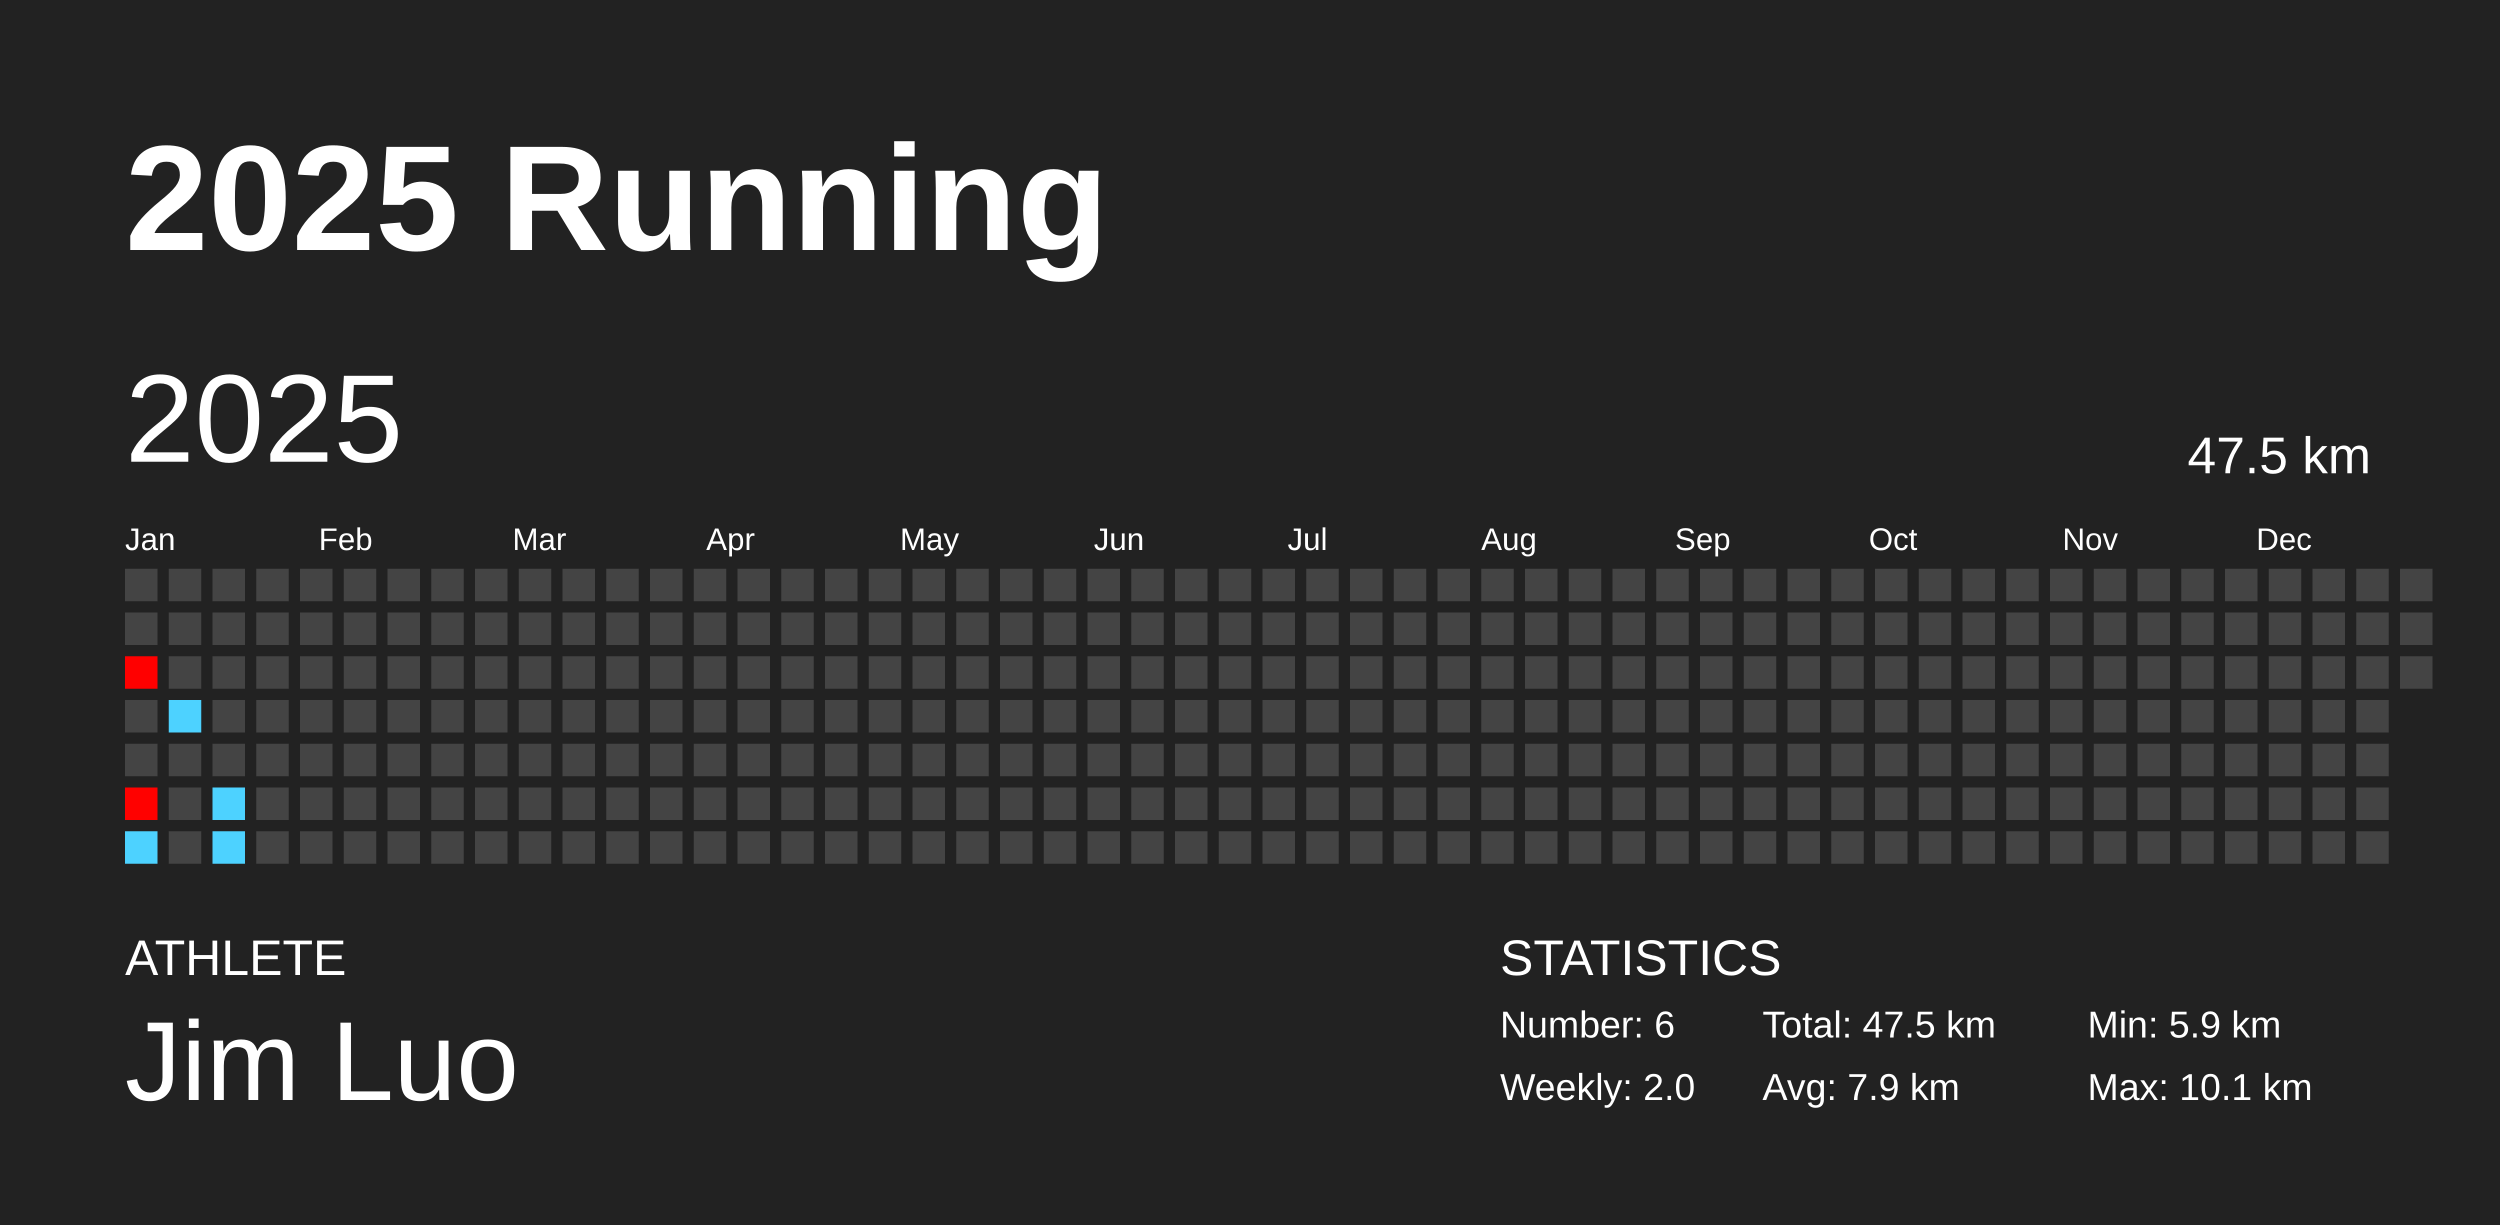
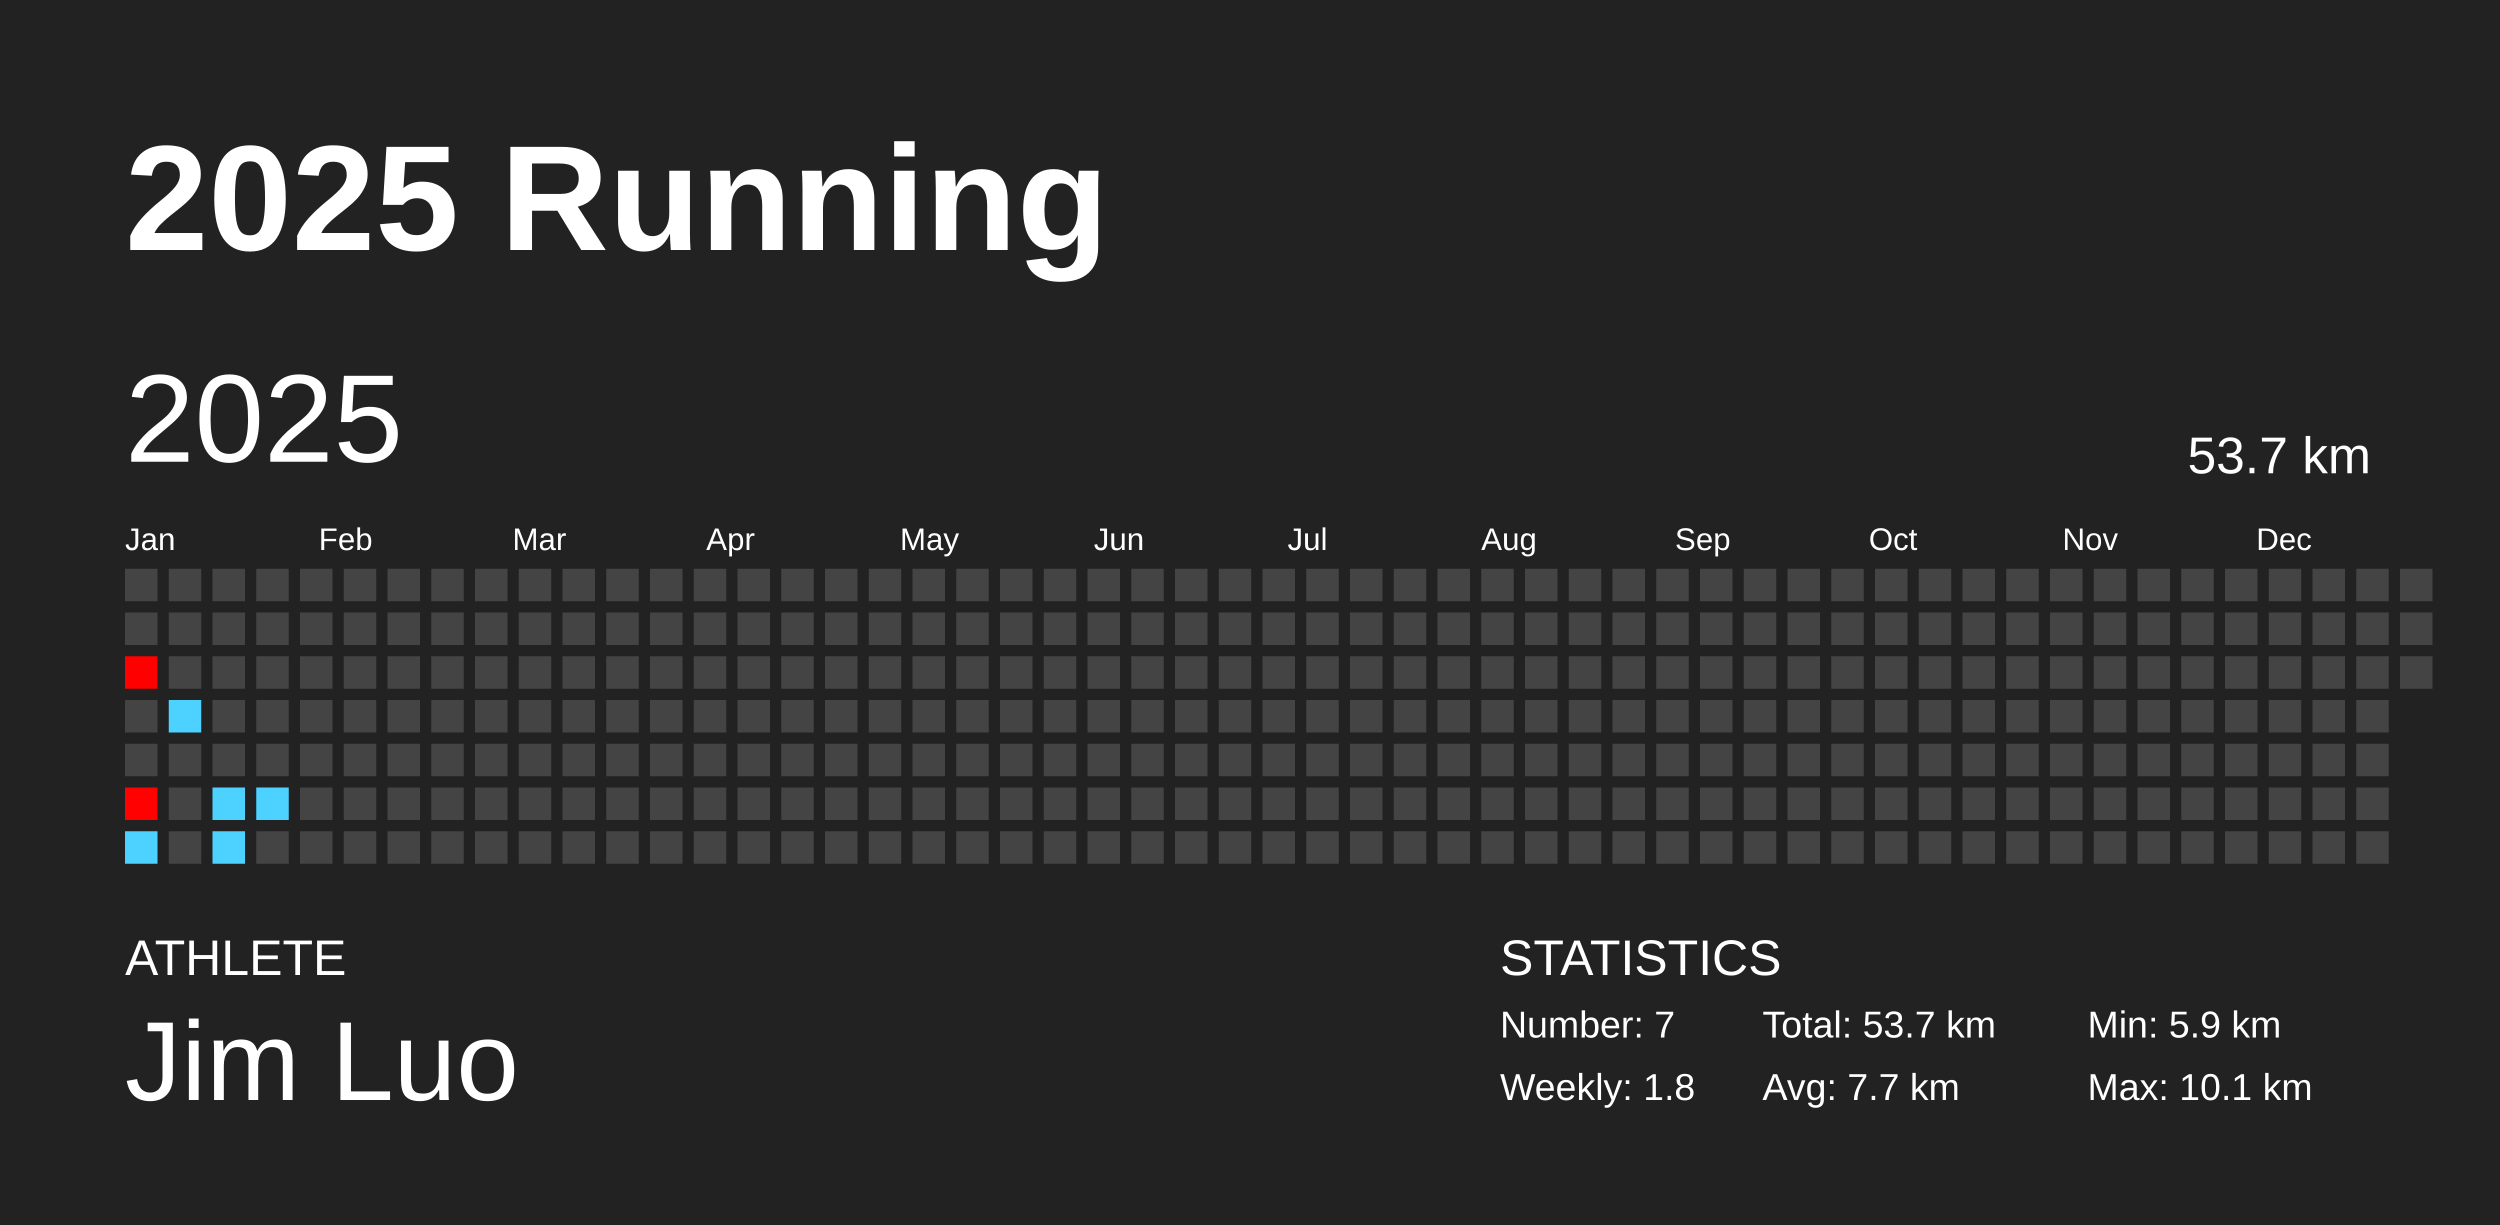
<svg xmlns="http://www.w3.org/2000/svg" baseProfile="full" height="98mm" version="1.1" viewBox="0,0,200,98" width="200mm">
  <defs />
  <rect fill="#222222" height="98" width="200" x="0" y="0" />
  <text fill="#FFFFFF" style="font-size:12px; font-family:Arial; font-weight:bold;" x="10" y="20">2025 Running</text>
  <text fill="#FFFFFF" style="font-size:4px; font-family:Arial" x="10" y="78">ATHLETE</text>
  <text fill="#FFFFFF" style="font-size:9px; font-family:Arial" x="10" y="88">Jim Luo</text>
  <text fill="#FFFFFF" style="font-size:4px; font-family:Arial" x="120" y="78">STATISTICS</text>
-   <text fill="#FFFFFF" style="font-size:3px; font-family:Arial" x="120" y="83">Number: 6</text>
-   <text fill="#FFFFFF" style="font-size:3px; font-family:Arial" x="120" y="88">Weekly: 2.0</text>
-   <text fill="#FFFFFF" style="font-size:3px; font-family:Arial" x="141" y="83">Total: 47.5 km</text>
-   <text fill="#FFFFFF" style="font-size:3px; font-family:Arial" x="141" y="88">Avg: 7.9 km</text>
+   <text fill="#FFFFFF" style="font-size:3px; font-family:Arial" x="120" y="83">Number: 7</text>
+   <text fill="#FFFFFF" style="font-size:3px; font-family:Arial" x="120" y="88">Weekly: 1.8</text>
+   <text fill="#FFFFFF" style="font-size:3px; font-family:Arial" x="141" y="83">Total: 53.7 km</text>
+   <text fill="#FFFFFF" style="font-size:3px; font-family:Arial" x="141" y="88">Avg: 7.7 km</text>
  <text fill="#FFFFFF" style="font-size:3px; font-family:Arial" x="167" y="83">Min: 5.9 km</text>
  <text fill="#FFFFFF" style="font-size:3px; font-family:Arial" x="167" y="88">Max: 10.1 km</text>
  <text dominant-baseline="hanging" fill="#FFFFFF" style="font-size:10.0px; font-family:Arial;" x="10" y="30">2025</text>
-   <text dominant-baseline="hanging" fill="#FFFFFF" style="font-size:4.125px; font-family:Arial;" x="175" y="35">47.5 km</text>
+   <text dominant-baseline="hanging" fill="#FFFFFF" style="font-size:4.125px; font-family:Arial;" x="175" y="35">53.7 km</text>
  <text fill="#FFFFFF" style="font-size:2.5px; font-family:Arial" x="10.0" y="44">Jan</text>
  <text fill="#FFFFFF" style="font-size:2.5px; font-family:Arial" x="25.5" y="44">Feb</text>
  <text fill="#FFFFFF" style="font-size:2.5px; font-family:Arial" x="41.0" y="44">Mar</text>
  <text fill="#FFFFFF" style="font-size:2.5px; font-family:Arial" x="56.5" y="44">Apr</text>
  <text fill="#FFFFFF" style="font-size:2.5px; font-family:Arial" x="72.0" y="44">May</text>
  <text fill="#FFFFFF" style="font-size:2.5px; font-family:Arial" x="87.5" y="44">Jun</text>
  <text fill="#FFFFFF" style="font-size:2.5px; font-family:Arial" x="103.0" y="44">Jul</text>
  <text fill="#FFFFFF" style="font-size:2.5px; font-family:Arial" x="118.5" y="44">Aug</text>
  <text fill="#FFFFFF" style="font-size:2.5px; font-family:Arial" x="134.0" y="44">Sep</text>
  <text fill="#FFFFFF" style="font-size:2.5px; font-family:Arial" x="149.5" y="44">Oct</text>
  <text fill="#FFFFFF" style="font-size:2.5px; font-family:Arial" x="165.0" y="44">Nov</text>
  <text fill="#FFFFFF" style="font-size:2.5px; font-family:Arial" x="180.5" y="44">Dec</text>
  <rect fill="#444444" height="2.6" width="2.6" x="10.0" y="45.5" />
  <rect fill="#444444" height="2.6" width="2.6" x="10.0" y="49.0" />
  <rect fill="#ff0000" height="2.6" width="2.6" x="10.0" y="52.5" />
  <rect fill="#444444" height="2.6" width="2.6" x="10.0" y="56.0" />
  <rect fill="#444444" height="2.6" width="2.6" x="10.0" y="59.5" />
  <rect fill="#ff0100" height="2.6" width="2.6" x="10.0" y="63.0" />
  <rect fill="#4dd2ff" height="2.6" width="2.6" x="10.0" y="66.5" />
  <rect fill="#444444" height="2.6" width="2.6" x="13.5" y="45.5" />
  <rect fill="#444444" height="2.6" width="2.6" x="13.5" y="49.0" />
  <rect fill="#444444" height="2.6" width="2.6" x="13.5" y="52.5" />
  <rect fill="#4dd2ff" height="2.6" width="2.6" x="13.5" y="56.0" />
  <rect fill="#444444" height="2.6" width="2.6" x="13.5" y="59.5" />
  <rect fill="#444444" height="2.6" width="2.6" x="13.5" y="63.0" />
  <rect fill="#444444" height="2.6" width="2.6" x="13.5" y="66.5" />
  <rect fill="#444444" height="2.6" width="2.6" x="17.0" y="45.5" />
  <rect fill="#444444" height="2.6" width="2.6" x="17.0" y="49.0" />
  <rect fill="#444444" height="2.6" width="2.6" x="17.0" y="52.5" />
  <rect fill="#444444" height="2.6" width="2.6" x="17.0" y="56.0" />
  <rect fill="#444444" height="2.6" width="2.6" x="17.0" y="59.5" />
  <rect fill="#4dd2ff" height="2.6" width="2.6" x="17.0" y="63.0" />
  <rect fill="#4dd2ff" height="2.6" width="2.6" x="17.0" y="66.5" />
  <rect fill="#444444" height="2.6" width="2.6" x="20.5" y="45.5" />
  <rect fill="#444444" height="2.6" width="2.6" x="20.5" y="49.0" />
  <rect fill="#444444" height="2.6" width="2.6" x="20.5" y="52.5" />
  <rect fill="#444444" height="2.6" width="2.6" x="20.5" y="56.0" />
  <rect fill="#444444" height="2.6" width="2.6" x="20.5" y="59.5" />
-   <rect fill="#444444" height="2.6" width="2.6" x="20.5" y="63.0" />
+   <rect fill="#4dd2ff" height="2.6" width="2.6" x="20.5" y="63.0" />
  <rect fill="#444444" height="2.6" width="2.6" x="20.5" y="66.5" />
  <rect fill="#444444" height="2.6" width="2.6" x="24.0" y="45.5" />
  <rect fill="#444444" height="2.6" width="2.6" x="24.0" y="49.0" />
  <rect fill="#444444" height="2.6" width="2.6" x="24.0" y="52.5" />
  <rect fill="#444444" height="2.6" width="2.6" x="24.0" y="56.0" />
  <rect fill="#444444" height="2.6" width="2.6" x="24.0" y="59.5" />
  <rect fill="#444444" height="2.6" width="2.6" x="24.0" y="63.0" />
  <rect fill="#444444" height="2.6" width="2.6" x="24.0" y="66.5" />
  <rect fill="#444444" height="2.6" width="2.6" x="27.5" y="45.5" />
  <rect fill="#444444" height="2.6" width="2.6" x="27.5" y="49.0" />
  <rect fill="#444444" height="2.6" width="2.6" x="27.5" y="52.5" />
  <rect fill="#444444" height="2.6" width="2.6" x="27.5" y="56.0" />
  <rect fill="#444444" height="2.6" width="2.6" x="27.5" y="59.5" />
  <rect fill="#444444" height="2.6" width="2.6" x="27.5" y="63.0" />
  <rect fill="#444444" height="2.6" width="2.6" x="27.5" y="66.5" />
  <rect fill="#444444" height="2.6" width="2.6" x="31.0" y="45.5" />
  <rect fill="#444444" height="2.6" width="2.6" x="31.0" y="49.0" />
  <rect fill="#444444" height="2.6" width="2.6" x="31.0" y="52.5" />
  <rect fill="#444444" height="2.6" width="2.6" x="31.0" y="56.0" />
  <rect fill="#444444" height="2.6" width="2.6" x="31.0" y="59.5" />
  <rect fill="#444444" height="2.6" width="2.6" x="31.0" y="63.0" />
  <rect fill="#444444" height="2.6" width="2.6" x="31.0" y="66.5" />
  <rect fill="#444444" height="2.6" width="2.6" x="34.5" y="45.5" />
  <rect fill="#444444" height="2.6" width="2.6" x="34.5" y="49.0" />
  <rect fill="#444444" height="2.6" width="2.6" x="34.5" y="52.5" />
  <rect fill="#444444" height="2.6" width="2.6" x="34.5" y="56.0" />
  <rect fill="#444444" height="2.6" width="2.6" x="34.5" y="59.5" />
  <rect fill="#444444" height="2.6" width="2.6" x="34.5" y="63.0" />
  <rect fill="#444444" height="2.6" width="2.6" x="34.5" y="66.5" />
  <rect fill="#444444" height="2.6" width="2.6" x="38.0" y="45.5" />
  <rect fill="#444444" height="2.6" width="2.6" x="38.0" y="49.0" />
  <rect fill="#444444" height="2.6" width="2.6" x="38.0" y="52.5" />
  <rect fill="#444444" height="2.6" width="2.6" x="38.0" y="56.0" />
  <rect fill="#444444" height="2.6" width="2.6" x="38.0" y="59.5" />
  <rect fill="#444444" height="2.6" width="2.6" x="38.0" y="63.0" />
  <rect fill="#444444" height="2.6" width="2.6" x="38.0" y="66.5" />
  <rect fill="#444444" height="2.6" width="2.6" x="41.5" y="45.5" />
  <rect fill="#444444" height="2.6" width="2.6" x="41.5" y="49.0" />
  <rect fill="#444444" height="2.6" width="2.6" x="41.5" y="52.5" />
  <rect fill="#444444" height="2.6" width="2.6" x="41.5" y="56.0" />
  <rect fill="#444444" height="2.6" width="2.6" x="41.5" y="59.5" />
  <rect fill="#444444" height="2.6" width="2.6" x="41.5" y="63.0" />
  <rect fill="#444444" height="2.6" width="2.6" x="41.5" y="66.5" />
  <rect fill="#444444" height="2.6" width="2.6" x="45.0" y="45.5" />
  <rect fill="#444444" height="2.6" width="2.6" x="45.0" y="49.0" />
  <rect fill="#444444" height="2.6" width="2.6" x="45.0" y="52.5" />
  <rect fill="#444444" height="2.6" width="2.6" x="45.0" y="56.0" />
  <rect fill="#444444" height="2.6" width="2.6" x="45.0" y="59.5" />
  <rect fill="#444444" height="2.6" width="2.6" x="45.0" y="63.0" />
  <rect fill="#444444" height="2.6" width="2.6" x="45.0" y="66.5" />
  <rect fill="#444444" height="2.6" width="2.6" x="48.5" y="45.5" />
  <rect fill="#444444" height="2.6" width="2.6" x="48.5" y="49.0" />
  <rect fill="#444444" height="2.6" width="2.6" x="48.5" y="52.5" />
  <rect fill="#444444" height="2.6" width="2.6" x="48.5" y="56.0" />
  <rect fill="#444444" height="2.6" width="2.6" x="48.5" y="59.5" />
  <rect fill="#444444" height="2.6" width="2.6" x="48.5" y="63.0" />
  <rect fill="#444444" height="2.6" width="2.6" x="48.5" y="66.5" />
  <rect fill="#444444" height="2.6" width="2.6" x="52.0" y="45.5" />
  <rect fill="#444444" height="2.6" width="2.6" x="52.0" y="49.0" />
  <rect fill="#444444" height="2.6" width="2.6" x="52.0" y="52.5" />
  <rect fill="#444444" height="2.6" width="2.6" x="52.0" y="56.0" />
  <rect fill="#444444" height="2.6" width="2.6" x="52.0" y="59.5" />
  <rect fill="#444444" height="2.6" width="2.6" x="52.0" y="63.0" />
  <rect fill="#444444" height="2.6" width="2.6" x="52.0" y="66.5" />
  <rect fill="#444444" height="2.6" width="2.6" x="55.5" y="45.5" />
  <rect fill="#444444" height="2.6" width="2.6" x="55.5" y="49.0" />
  <rect fill="#444444" height="2.6" width="2.6" x="55.5" y="52.5" />
  <rect fill="#444444" height="2.6" width="2.6" x="55.5" y="56.0" />
  <rect fill="#444444" height="2.6" width="2.6" x="55.5" y="59.5" />
  <rect fill="#444444" height="2.6" width="2.6" x="55.5" y="63.0" />
  <rect fill="#444444" height="2.6" width="2.6" x="55.5" y="66.5" />
  <rect fill="#444444" height="2.6" width="2.6" x="59.0" y="45.5" />
  <rect fill="#444444" height="2.6" width="2.6" x="59.0" y="49.0" />
  <rect fill="#444444" height="2.6" width="2.6" x="59.0" y="52.5" />
  <rect fill="#444444" height="2.6" width="2.6" x="59.0" y="56.0" />
  <rect fill="#444444" height="2.6" width="2.6" x="59.0" y="59.5" />
  <rect fill="#444444" height="2.6" width="2.6" x="59.0" y="63.0" />
  <rect fill="#444444" height="2.6" width="2.6" x="59.0" y="66.5" />
  <rect fill="#444444" height="2.6" width="2.6" x="62.5" y="45.5" />
  <rect fill="#444444" height="2.6" width="2.6" x="62.5" y="49.0" />
  <rect fill="#444444" height="2.6" width="2.6" x="62.5" y="52.5" />
  <rect fill="#444444" height="2.6" width="2.6" x="62.5" y="56.0" />
  <rect fill="#444444" height="2.6" width="2.6" x="62.5" y="59.5" />
  <rect fill="#444444" height="2.6" width="2.6" x="62.5" y="63.0" />
  <rect fill="#444444" height="2.6" width="2.6" x="62.5" y="66.5" />
  <rect fill="#444444" height="2.6" width="2.6" x="66.0" y="45.5" />
  <rect fill="#444444" height="2.6" width="2.6" x="66.0" y="49.0" />
  <rect fill="#444444" height="2.6" width="2.6" x="66.0" y="52.5" />
  <rect fill="#444444" height="2.6" width="2.6" x="66.0" y="56.0" />
  <rect fill="#444444" height="2.6" width="2.6" x="66.0" y="59.5" />
  <rect fill="#444444" height="2.6" width="2.6" x="66.0" y="63.0" />
  <rect fill="#444444" height="2.6" width="2.6" x="66.0" y="66.5" />
  <rect fill="#444444" height="2.6" width="2.6" x="69.5" y="45.5" />
  <rect fill="#444444" height="2.6" width="2.6" x="69.5" y="49.0" />
  <rect fill="#444444" height="2.6" width="2.6" x="69.5" y="52.5" />
  <rect fill="#444444" height="2.6" width="2.6" x="69.5" y="56.0" />
  <rect fill="#444444" height="2.6" width="2.6" x="69.5" y="59.5" />
  <rect fill="#444444" height="2.6" width="2.6" x="69.5" y="63.0" />
  <rect fill="#444444" height="2.6" width="2.6" x="69.5" y="66.5" />
  <rect fill="#444444" height="2.6" width="2.6" x="73.0" y="45.5" />
  <rect fill="#444444" height="2.6" width="2.6" x="73.0" y="49.0" />
  <rect fill="#444444" height="2.6" width="2.6" x="73.0" y="52.5" />
  <rect fill="#444444" height="2.6" width="2.6" x="73.0" y="56.0" />
  <rect fill="#444444" height="2.6" width="2.6" x="73.0" y="59.5" />
  <rect fill="#444444" height="2.6" width="2.6" x="73.0" y="63.0" />
  <rect fill="#444444" height="2.6" width="2.6" x="73.0" y="66.5" />
  <rect fill="#444444" height="2.6" width="2.6" x="76.5" y="45.5" />
  <rect fill="#444444" height="2.6" width="2.6" x="76.5" y="49.0" />
  <rect fill="#444444" height="2.6" width="2.6" x="76.5" y="52.5" />
  <rect fill="#444444" height="2.6" width="2.6" x="76.5" y="56.0" />
  <rect fill="#444444" height="2.6" width="2.6" x="76.5" y="59.5" />
  <rect fill="#444444" height="2.6" width="2.6" x="76.5" y="63.0" />
  <rect fill="#444444" height="2.6" width="2.6" x="76.5" y="66.5" />
  <rect fill="#444444" height="2.6" width="2.6" x="80.0" y="45.5" />
  <rect fill="#444444" height="2.6" width="2.6" x="80.0" y="49.0" />
  <rect fill="#444444" height="2.6" width="2.6" x="80.0" y="52.5" />
  <rect fill="#444444" height="2.6" width="2.6" x="80.0" y="56.0" />
  <rect fill="#444444" height="2.6" width="2.6" x="80.0" y="59.5" />
  <rect fill="#444444" height="2.6" width="2.6" x="80.0" y="63.0" />
  <rect fill="#444444" height="2.6" width="2.6" x="80.0" y="66.5" />
  <rect fill="#444444" height="2.6" width="2.6" x="83.5" y="45.5" />
  <rect fill="#444444" height="2.6" width="2.6" x="83.5" y="49.0" />
  <rect fill="#444444" height="2.6" width="2.6" x="83.5" y="52.5" />
  <rect fill="#444444" height="2.6" width="2.6" x="83.5" y="56.0" />
  <rect fill="#444444" height="2.6" width="2.6" x="83.5" y="59.5" />
  <rect fill="#444444" height="2.6" width="2.6" x="83.5" y="63.0" />
  <rect fill="#444444" height="2.6" width="2.6" x="83.5" y="66.5" />
  <rect fill="#444444" height="2.6" width="2.6" x="87.0" y="45.5" />
  <rect fill="#444444" height="2.6" width="2.6" x="87.0" y="49.0" />
  <rect fill="#444444" height="2.6" width="2.6" x="87.0" y="52.5" />
  <rect fill="#444444" height="2.6" width="2.6" x="87.0" y="56.0" />
  <rect fill="#444444" height="2.6" width="2.6" x="87.0" y="59.5" />
  <rect fill="#444444" height="2.6" width="2.6" x="87.0" y="63.0" />
  <rect fill="#444444" height="2.6" width="2.6" x="87.0" y="66.5" />
  <rect fill="#444444" height="2.6" width="2.6" x="90.5" y="45.5" />
  <rect fill="#444444" height="2.6" width="2.6" x="90.5" y="49.0" />
  <rect fill="#444444" height="2.6" width="2.6" x="90.5" y="52.5" />
  <rect fill="#444444" height="2.6" width="2.6" x="90.5" y="56.0" />
  <rect fill="#444444" height="2.6" width="2.6" x="90.5" y="59.5" />
  <rect fill="#444444" height="2.6" width="2.6" x="90.5" y="63.0" />
  <rect fill="#444444" height="2.6" width="2.6" x="90.5" y="66.5" />
  <rect fill="#444444" height="2.6" width="2.6" x="94.0" y="45.5" />
  <rect fill="#444444" height="2.6" width="2.6" x="94.0" y="49.0" />
  <rect fill="#444444" height="2.6" width="2.6" x="94.0" y="52.5" />
  <rect fill="#444444" height="2.6" width="2.6" x="94.0" y="56.0" />
  <rect fill="#444444" height="2.6" width="2.6" x="94.0" y="59.5" />
  <rect fill="#444444" height="2.6" width="2.6" x="94.0" y="63.0" />
  <rect fill="#444444" height="2.6" width="2.6" x="94.0" y="66.5" />
  <rect fill="#444444" height="2.6" width="2.6" x="97.5" y="45.5" />
  <rect fill="#444444" height="2.6" width="2.6" x="97.5" y="49.0" />
  <rect fill="#444444" height="2.6" width="2.6" x="97.5" y="52.5" />
  <rect fill="#444444" height="2.6" width="2.6" x="97.5" y="56.0" />
  <rect fill="#444444" height="2.6" width="2.6" x="97.5" y="59.5" />
  <rect fill="#444444" height="2.6" width="2.6" x="97.5" y="63.0" />
  <rect fill="#444444" height="2.6" width="2.6" x="97.5" y="66.5" />
  <rect fill="#444444" height="2.6" width="2.6" x="101.0" y="45.5" />
  <rect fill="#444444" height="2.6" width="2.6" x="101.0" y="49.0" />
  <rect fill="#444444" height="2.6" width="2.6" x="101.0" y="52.5" />
  <rect fill="#444444" height="2.6" width="2.6" x="101.0" y="56.0" />
  <rect fill="#444444" height="2.6" width="2.6" x="101.0" y="59.5" />
  <rect fill="#444444" height="2.6" width="2.6" x="101.0" y="63.0" />
  <rect fill="#444444" height="2.6" width="2.6" x="101.0" y="66.5" />
  <rect fill="#444444" height="2.6" width="2.6" x="104.5" y="45.5" />
  <rect fill="#444444" height="2.6" width="2.6" x="104.5" y="49.0" />
  <rect fill="#444444" height="2.6" width="2.6" x="104.5" y="52.5" />
  <rect fill="#444444" height="2.6" width="2.6" x="104.5" y="56.0" />
  <rect fill="#444444" height="2.6" width="2.6" x="104.5" y="59.5" />
  <rect fill="#444444" height="2.6" width="2.6" x="104.5" y="63.0" />
  <rect fill="#444444" height="2.6" width="2.6" x="104.5" y="66.5" />
  <rect fill="#444444" height="2.6" width="2.6" x="108.0" y="45.5" />
  <rect fill="#444444" height="2.6" width="2.6" x="108.0" y="49.0" />
  <rect fill="#444444" height="2.6" width="2.6" x="108.0" y="52.5" />
  <rect fill="#444444" height="2.6" width="2.6" x="108.0" y="56.0" />
  <rect fill="#444444" height="2.6" width="2.6" x="108.0" y="59.5" />
  <rect fill="#444444" height="2.6" width="2.6" x="108.0" y="63.0" />
  <rect fill="#444444" height="2.6" width="2.6" x="108.0" y="66.5" />
  <rect fill="#444444" height="2.6" width="2.6" x="111.5" y="45.5" />
  <rect fill="#444444" height="2.6" width="2.6" x="111.5" y="49.0" />
  <rect fill="#444444" height="2.6" width="2.6" x="111.5" y="52.5" />
  <rect fill="#444444" height="2.6" width="2.6" x="111.5" y="56.0" />
  <rect fill="#444444" height="2.6" width="2.6" x="111.5" y="59.5" />
  <rect fill="#444444" height="2.6" width="2.6" x="111.5" y="63.0" />
  <rect fill="#444444" height="2.6" width="2.6" x="111.5" y="66.5" />
  <rect fill="#444444" height="2.6" width="2.6" x="115.0" y="45.5" />
  <rect fill="#444444" height="2.6" width="2.6" x="115.0" y="49.0" />
  <rect fill="#444444" height="2.6" width="2.6" x="115.0" y="52.5" />
  <rect fill="#444444" height="2.6" width="2.6" x="115.0" y="56.0" />
  <rect fill="#444444" height="2.6" width="2.6" x="115.0" y="59.5" />
  <rect fill="#444444" height="2.6" width="2.6" x="115.0" y="63.0" />
  <rect fill="#444444" height="2.6" width="2.6" x="115.0" y="66.5" />
  <rect fill="#444444" height="2.6" width="2.6" x="118.5" y="45.5" />
  <rect fill="#444444" height="2.6" width="2.6" x="118.5" y="49.0" />
  <rect fill="#444444" height="2.6" width="2.6" x="118.5" y="52.5" />
  <rect fill="#444444" height="2.6" width="2.6" x="118.5" y="56.0" />
  <rect fill="#444444" height="2.6" width="2.6" x="118.5" y="59.5" />
  <rect fill="#444444" height="2.6" width="2.6" x="118.5" y="63.0" />
  <rect fill="#444444" height="2.6" width="2.6" x="118.5" y="66.5" />
  <rect fill="#444444" height="2.6" width="2.6" x="122.0" y="45.5" />
  <rect fill="#444444" height="2.6" width="2.6" x="122.0" y="49.0" />
  <rect fill="#444444" height="2.6" width="2.6" x="122.0" y="52.5" />
  <rect fill="#444444" height="2.6" width="2.6" x="122.0" y="56.0" />
  <rect fill="#444444" height="2.6" width="2.6" x="122.0" y="59.5" />
  <rect fill="#444444" height="2.6" width="2.6" x="122.0" y="63.0" />
  <rect fill="#444444" height="2.6" width="2.6" x="122.0" y="66.5" />
  <rect fill="#444444" height="2.6" width="2.6" x="125.5" y="45.5" />
  <rect fill="#444444" height="2.6" width="2.6" x="125.5" y="49.0" />
  <rect fill="#444444" height="2.6" width="2.6" x="125.5" y="52.5" />
  <rect fill="#444444" height="2.6" width="2.6" x="125.5" y="56.0" />
  <rect fill="#444444" height="2.6" width="2.6" x="125.5" y="59.5" />
  <rect fill="#444444" height="2.6" width="2.6" x="125.5" y="63.0" />
  <rect fill="#444444" height="2.6" width="2.6" x="125.5" y="66.5" />
  <rect fill="#444444" height="2.6" width="2.6" x="129.0" y="45.5" />
  <rect fill="#444444" height="2.6" width="2.6" x="129.0" y="49.0" />
  <rect fill="#444444" height="2.6" width="2.6" x="129.0" y="52.5" />
  <rect fill="#444444" height="2.6" width="2.6" x="129.0" y="56.0" />
  <rect fill="#444444" height="2.6" width="2.6" x="129.0" y="59.5" />
  <rect fill="#444444" height="2.6" width="2.6" x="129.0" y="63.0" />
  <rect fill="#444444" height="2.6" width="2.6" x="129.0" y="66.5" />
  <rect fill="#444444" height="2.6" width="2.6" x="132.5" y="45.5" />
  <rect fill="#444444" height="2.6" width="2.6" x="132.5" y="49.0" />
  <rect fill="#444444" height="2.6" width="2.6" x="132.5" y="52.5" />
  <rect fill="#444444" height="2.6" width="2.6" x="132.5" y="56.0" />
  <rect fill="#444444" height="2.6" width="2.6" x="132.5" y="59.5" />
  <rect fill="#444444" height="2.6" width="2.6" x="132.5" y="63.0" />
  <rect fill="#444444" height="2.6" width="2.6" x="132.5" y="66.5" />
  <rect fill="#444444" height="2.6" width="2.6" x="136.0" y="45.5" />
  <rect fill="#444444" height="2.6" width="2.6" x="136.0" y="49.0" />
  <rect fill="#444444" height="2.6" width="2.6" x="136.0" y="52.5" />
  <rect fill="#444444" height="2.6" width="2.6" x="136.0" y="56.0" />
  <rect fill="#444444" height="2.6" width="2.6" x="136.0" y="59.5" />
  <rect fill="#444444" height="2.6" width="2.6" x="136.0" y="63.0" />
  <rect fill="#444444" height="2.6" width="2.6" x="136.0" y="66.5" />
  <rect fill="#444444" height="2.6" width="2.6" x="139.5" y="45.5" />
  <rect fill="#444444" height="2.6" width="2.6" x="139.5" y="49.0" />
  <rect fill="#444444" height="2.6" width="2.6" x="139.5" y="52.5" />
  <rect fill="#444444" height="2.6" width="2.6" x="139.5" y="56.0" />
  <rect fill="#444444" height="2.6" width="2.6" x="139.5" y="59.5" />
  <rect fill="#444444" height="2.6" width="2.6" x="139.5" y="63.0" />
  <rect fill="#444444" height="2.6" width="2.6" x="139.5" y="66.5" />
  <rect fill="#444444" height="2.6" width="2.6" x="143.0" y="45.5" />
  <rect fill="#444444" height="2.6" width="2.6" x="143.0" y="49.0" />
  <rect fill="#444444" height="2.6" width="2.6" x="143.0" y="52.5" />
  <rect fill="#444444" height="2.6" width="2.6" x="143.0" y="56.0" />
  <rect fill="#444444" height="2.6" width="2.6" x="143.0" y="59.5" />
  <rect fill="#444444" height="2.6" width="2.6" x="143.0" y="63.0" />
  <rect fill="#444444" height="2.6" width="2.6" x="143.0" y="66.5" />
  <rect fill="#444444" height="2.6" width="2.6" x="146.5" y="45.5" />
  <rect fill="#444444" height="2.6" width="2.6" x="146.5" y="49.0" />
  <rect fill="#444444" height="2.6" width="2.6" x="146.5" y="52.5" />
  <rect fill="#444444" height="2.6" width="2.6" x="146.5" y="56.0" />
  <rect fill="#444444" height="2.6" width="2.6" x="146.5" y="59.5" />
  <rect fill="#444444" height="2.6" width="2.6" x="146.5" y="63.0" />
  <rect fill="#444444" height="2.6" width="2.6" x="146.5" y="66.5" />
  <rect fill="#444444" height="2.6" width="2.6" x="150.0" y="45.5" />
  <rect fill="#444444" height="2.6" width="2.6" x="150.0" y="49.0" />
  <rect fill="#444444" height="2.6" width="2.6" x="150.0" y="52.5" />
  <rect fill="#444444" height="2.6" width="2.6" x="150.0" y="56.0" />
  <rect fill="#444444" height="2.6" width="2.6" x="150.0" y="59.5" />
  <rect fill="#444444" height="2.6" width="2.6" x="150.0" y="63.0" />
  <rect fill="#444444" height="2.6" width="2.6" x="150.0" y="66.5" />
  <rect fill="#444444" height="2.6" width="2.6" x="153.5" y="45.5" />
  <rect fill="#444444" height="2.6" width="2.6" x="153.5" y="49.0" />
  <rect fill="#444444" height="2.6" width="2.6" x="153.5" y="52.5" />
  <rect fill="#444444" height="2.6" width="2.6" x="153.5" y="56.0" />
  <rect fill="#444444" height="2.6" width="2.6" x="153.5" y="59.5" />
  <rect fill="#444444" height="2.6" width="2.6" x="153.5" y="63.0" />
  <rect fill="#444444" height="2.6" width="2.6" x="153.5" y="66.5" />
  <rect fill="#444444" height="2.6" width="2.6" x="157.0" y="45.5" />
  <rect fill="#444444" height="2.6" width="2.6" x="157.0" y="49.0" />
  <rect fill="#444444" height="2.6" width="2.6" x="157.0" y="52.5" />
  <rect fill="#444444" height="2.6" width="2.6" x="157.0" y="56.0" />
  <rect fill="#444444" height="2.6" width="2.6" x="157.0" y="59.5" />
  <rect fill="#444444" height="2.6" width="2.6" x="157.0" y="63.0" />
  <rect fill="#444444" height="2.6" width="2.6" x="157.0" y="66.5" />
  <rect fill="#444444" height="2.6" width="2.6" x="160.5" y="45.5" />
  <rect fill="#444444" height="2.6" width="2.6" x="160.5" y="49.0" />
  <rect fill="#444444" height="2.6" width="2.6" x="160.5" y="52.5" />
  <rect fill="#444444" height="2.6" width="2.6" x="160.5" y="56.0" />
  <rect fill="#444444" height="2.6" width="2.6" x="160.5" y="59.5" />
  <rect fill="#444444" height="2.6" width="2.6" x="160.5" y="63.0" />
  <rect fill="#444444" height="2.6" width="2.6" x="160.5" y="66.5" />
  <rect fill="#444444" height="2.6" width="2.6" x="164.0" y="45.5" />
  <rect fill="#444444" height="2.6" width="2.6" x="164.0" y="49.0" />
  <rect fill="#444444" height="2.6" width="2.6" x="164.0" y="52.5" />
  <rect fill="#444444" height="2.6" width="2.6" x="164.0" y="56.0" />
  <rect fill="#444444" height="2.6" width="2.6" x="164.0" y="59.5" />
  <rect fill="#444444" height="2.6" width="2.6" x="164.0" y="63.0" />
  <rect fill="#444444" height="2.6" width="2.6" x="164.0" y="66.5" />
  <rect fill="#444444" height="2.6" width="2.6" x="167.5" y="45.5" />
  <rect fill="#444444" height="2.6" width="2.6" x="167.5" y="49.0" />
  <rect fill="#444444" height="2.6" width="2.6" x="167.5" y="52.5" />
  <rect fill="#444444" height="2.6" width="2.6" x="167.5" y="56.0" />
  <rect fill="#444444" height="2.6" width="2.6" x="167.5" y="59.5" />
  <rect fill="#444444" height="2.6" width="2.6" x="167.5" y="63.0" />
  <rect fill="#444444" height="2.6" width="2.6" x="167.5" y="66.5" />
  <rect fill="#444444" height="2.6" width="2.6" x="171.0" y="45.5" />
  <rect fill="#444444" height="2.6" width="2.6" x="171.0" y="49.0" />
  <rect fill="#444444" height="2.6" width="2.6" x="171.0" y="52.5" />
  <rect fill="#444444" height="2.6" width="2.6" x="171.0" y="56.0" />
  <rect fill="#444444" height="2.6" width="2.6" x="171.0" y="59.5" />
  <rect fill="#444444" height="2.6" width="2.6" x="171.0" y="63.0" />
  <rect fill="#444444" height="2.6" width="2.6" x="171.0" y="66.5" />
  <rect fill="#444444" height="2.6" width="2.6" x="174.5" y="45.5" />
  <rect fill="#444444" height="2.6" width="2.6" x="174.5" y="49.0" />
  <rect fill="#444444" height="2.6" width="2.6" x="174.5" y="52.5" />
  <rect fill="#444444" height="2.6" width="2.6" x="174.5" y="56.0" />
  <rect fill="#444444" height="2.6" width="2.6" x="174.5" y="59.5" />
  <rect fill="#444444" height="2.6" width="2.6" x="174.5" y="63.0" />
  <rect fill="#444444" height="2.6" width="2.6" x="174.5" y="66.5" />
  <rect fill="#444444" height="2.6" width="2.6" x="178.0" y="45.5" />
  <rect fill="#444444" height="2.6" width="2.6" x="178.0" y="49.0" />
  <rect fill="#444444" height="2.6" width="2.6" x="178.0" y="52.5" />
  <rect fill="#444444" height="2.6" width="2.6" x="178.0" y="56.0" />
  <rect fill="#444444" height="2.6" width="2.6" x="178.0" y="59.5" />
  <rect fill="#444444" height="2.6" width="2.6" x="178.0" y="63.0" />
  <rect fill="#444444" height="2.6" width="2.6" x="178.0" y="66.5" />
  <rect fill="#444444" height="2.6" width="2.6" x="181.5" y="45.5" />
  <rect fill="#444444" height="2.6" width="2.6" x="181.5" y="49.0" />
  <rect fill="#444444" height="2.6" width="2.6" x="181.5" y="52.5" />
  <rect fill="#444444" height="2.6" width="2.6" x="181.5" y="56.0" />
  <rect fill="#444444" height="2.6" width="2.6" x="181.5" y="59.5" />
  <rect fill="#444444" height="2.6" width="2.6" x="181.5" y="63.0" />
  <rect fill="#444444" height="2.6" width="2.6" x="181.5" y="66.5" />
  <rect fill="#444444" height="2.6" width="2.6" x="185.0" y="45.5" />
  <rect fill="#444444" height="2.6" width="2.6" x="185.0" y="49.0" />
  <rect fill="#444444" height="2.6" width="2.6" x="185.0" y="52.5" />
  <rect fill="#444444" height="2.6" width="2.6" x="185.0" y="56.0" />
  <rect fill="#444444" height="2.6" width="2.6" x="185.0" y="59.5" />
  <rect fill="#444444" height="2.6" width="2.6" x="185.0" y="63.0" />
  <rect fill="#444444" height="2.6" width="2.6" x="185.0" y="66.5" />
  <rect fill="#444444" height="2.6" width="2.6" x="188.5" y="45.5" />
  <rect fill="#444444" height="2.6" width="2.6" x="188.5" y="49.0" />
  <rect fill="#444444" height="2.6" width="2.6" x="188.5" y="52.5" />
  <rect fill="#444444" height="2.6" width="2.6" x="188.5" y="56.0" />
  <rect fill="#444444" height="2.6" width="2.6" x="188.5" y="59.5" />
  <rect fill="#444444" height="2.6" width="2.6" x="188.5" y="63.0" />
  <rect fill="#444444" height="2.6" width="2.6" x="188.5" y="66.5" />
  <rect fill="#444444" height="2.6" width="2.6" x="192.0" y="45.5" />
  <rect fill="#444444" height="2.6" width="2.6" x="192.0" y="49.0" />
  <rect fill="#444444" height="2.6" width="2.6" x="192.0" y="52.5" />
</svg>
